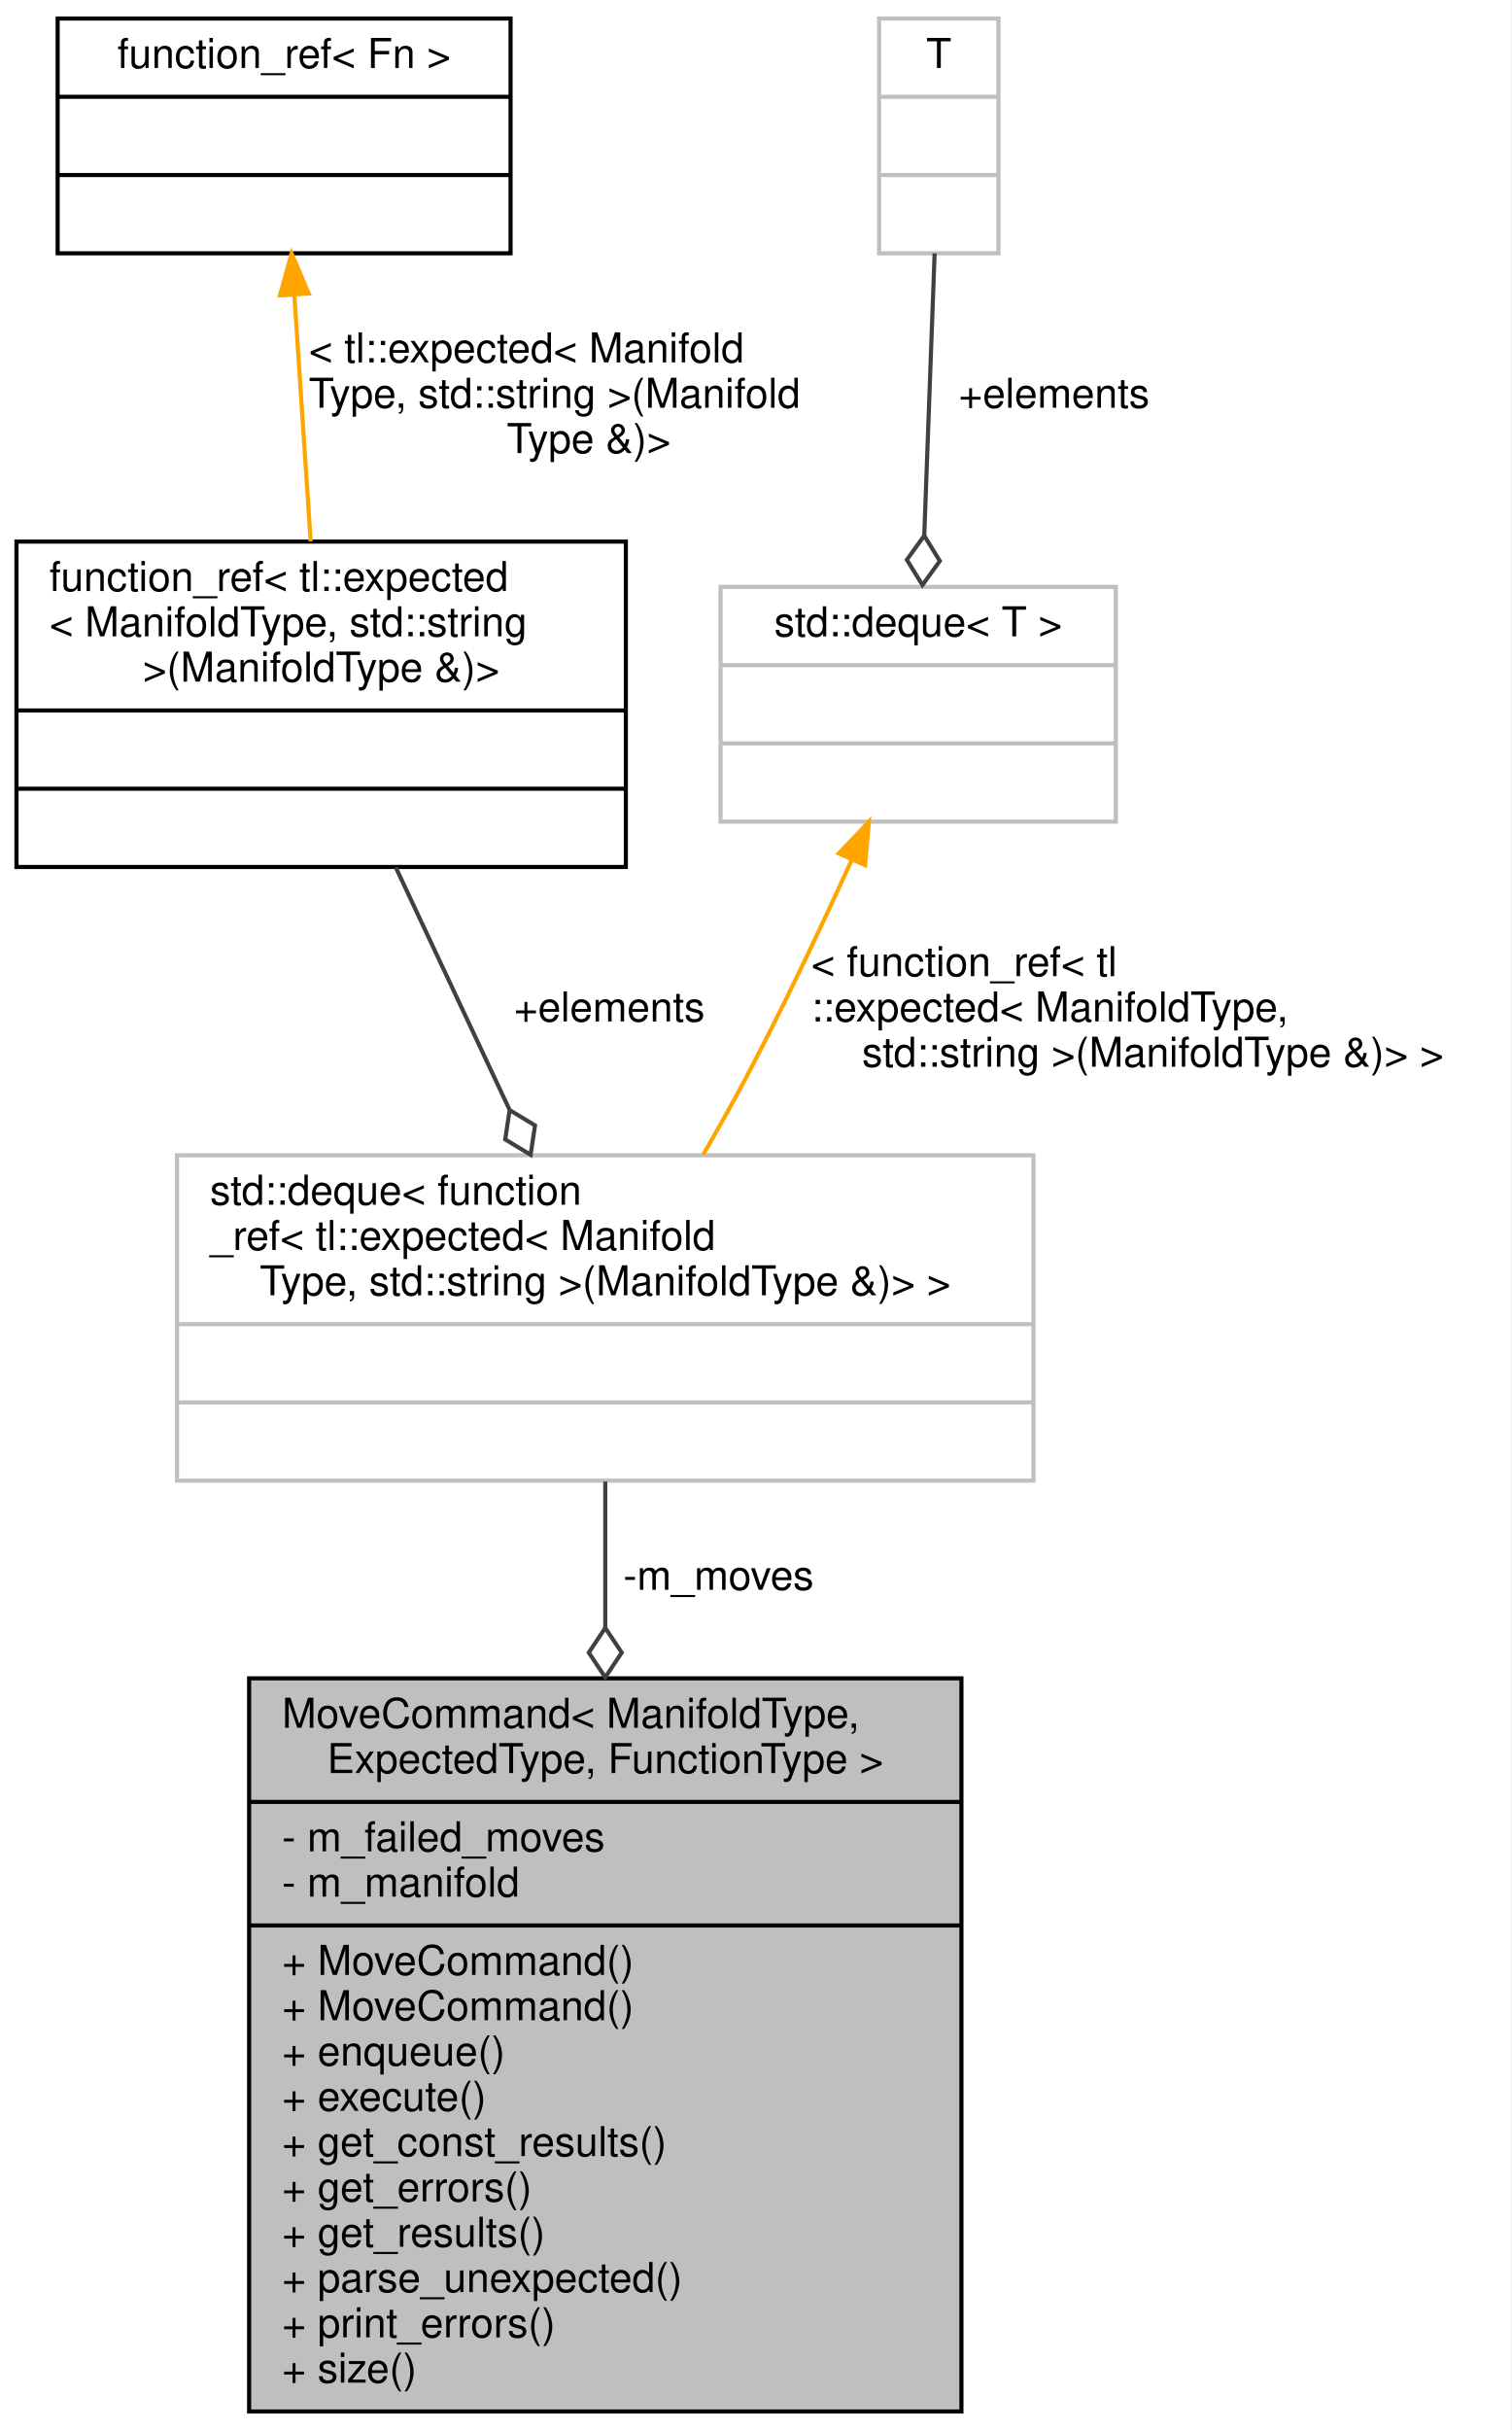
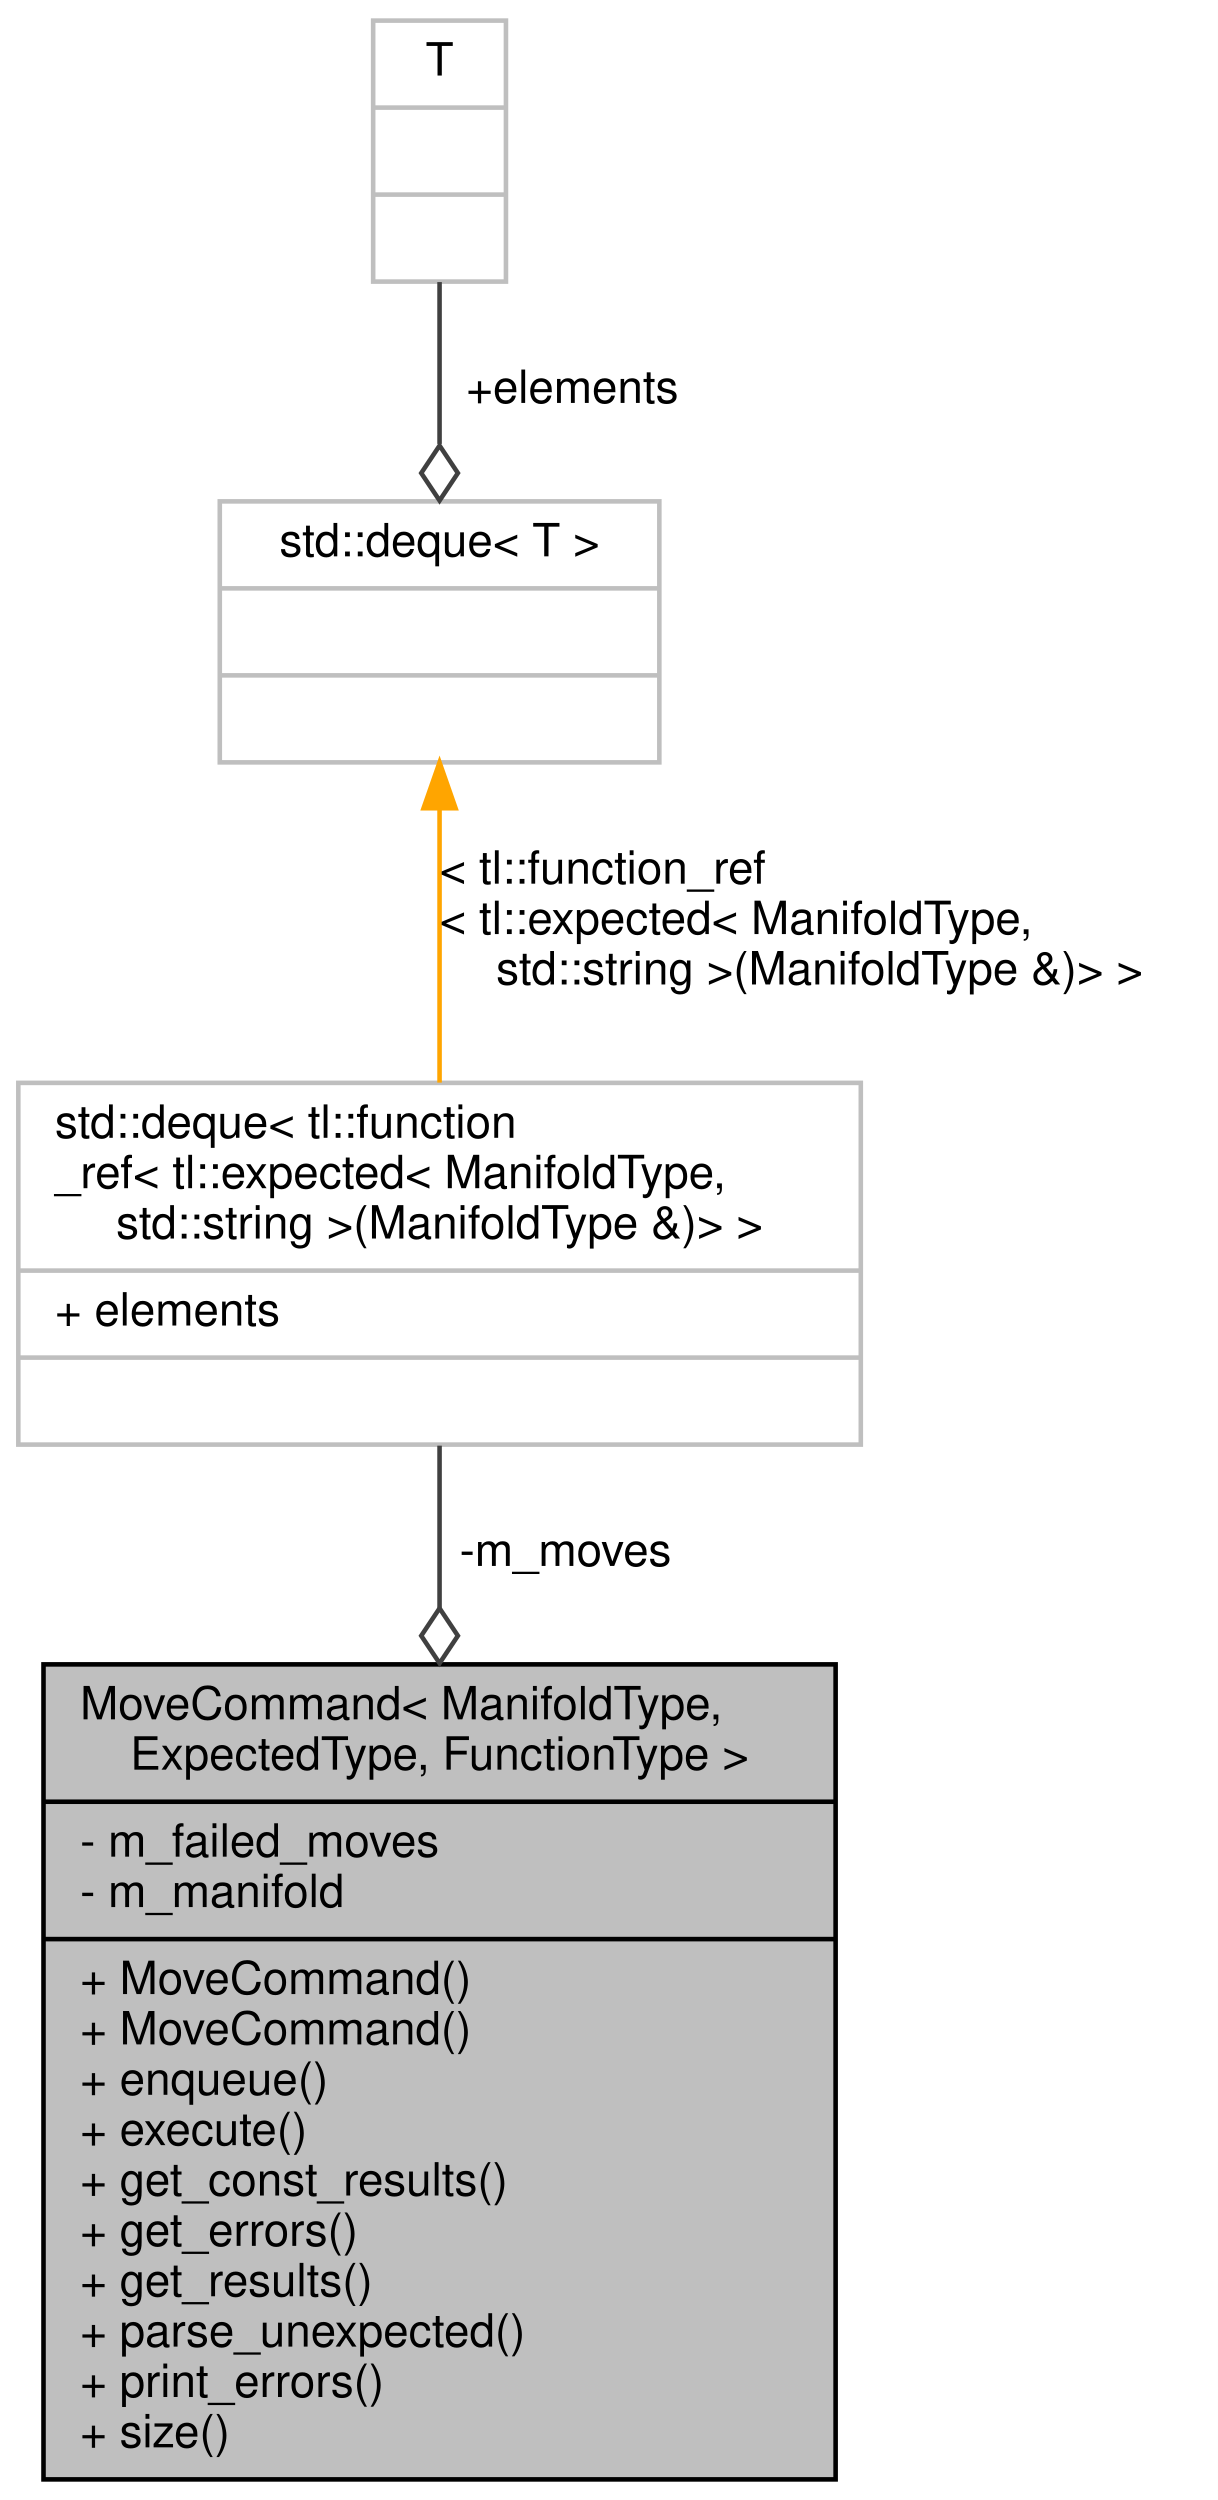
- <svg xmlns="http://www.w3.org/2000/svg" xmlns:xlink="http://www.w3.org/1999/xlink" width="367pt" height="590pt" viewBox="0.00 0.00 367.00 590.00">
-   <g id="graph0" class="graph" transform="scale(1 1) rotate(0) translate(4 586)">
-     <polygon fill="white" stroke="transparent" points="-4,4 -4,-586 363,-586 363,4 -4,4" />
+ <svg xmlns="http://www.w3.org/2000/svg" xmlns:xlink="http://www.w3.org/1999/xlink" width="266pt" height="546pt" viewBox="0.00 0.00 266.00 546.00">
+   <g id="graph0" class="graph" transform="scale(1 1) rotate(0) translate(4 542)">
+     <polygon fill="white" stroke="transparent" points="-4,4 -4,-542 262,-542 262,4 -4,4" />
    <g id="node1" class="node">
      <g id="a_node1">
        <a xlink:title=" ">
-           <polygon fill="#bfbfbf" stroke="black" points="56.5,-0.5 56.5,-178.5 229.5,-178.5 229.5,-0.5 56.5,-0.5" />
-           <text text-anchor="start" x="64.5" y="-166.5" font-family="Helvetica,sans-Serif" font-size="10.00">MoveCommand&lt; ManifoldType,</text>
-           <text text-anchor="middle" x="143" y="-155.5" font-family="Helvetica,sans-Serif" font-size="10.00"> ExpectedType, FunctionType &gt;</text>
-           <polyline fill="none" stroke="black" points="56.5,-148.5 229.5,-148.5 " />
-           <text text-anchor="start" x="64.5" y="-136.5" font-family="Helvetica,sans-Serif" font-size="10.00">- m_failed_moves</text>
-           <text text-anchor="start" x="64.5" y="-125.5" font-family="Helvetica,sans-Serif" font-size="10.00">- m_manifold</text>
-           <polyline fill="none" stroke="black" points="56.5,-118.5 229.5,-118.5 " />
-           <text text-anchor="start" x="64.5" y="-106.5" font-family="Helvetica,sans-Serif" font-size="10.00">+ MoveCommand()</text>
-           <text text-anchor="start" x="64.5" y="-95.5" font-family="Helvetica,sans-Serif" font-size="10.00">+ MoveCommand()</text>
-           <text text-anchor="start" x="64.5" y="-84.5" font-family="Helvetica,sans-Serif" font-size="10.00">+ enqueue()</text>
-           <text text-anchor="start" x="64.5" y="-73.5" font-family="Helvetica,sans-Serif" font-size="10.00">+ execute()</text>
-           <text text-anchor="start" x="64.5" y="-62.5" font-family="Helvetica,sans-Serif" font-size="10.00">+ get_const_results()</text>
-           <text text-anchor="start" x="64.5" y="-51.5" font-family="Helvetica,sans-Serif" font-size="10.00">+ get_errors()</text>
-           <text text-anchor="start" x="64.5" y="-40.5" font-family="Helvetica,sans-Serif" font-size="10.00">+ get_results()</text>
-           <text text-anchor="start" x="64.5" y="-29.5" font-family="Helvetica,sans-Serif" font-size="10.00">+ parse_unexpected()</text>
-           <text text-anchor="start" x="64.5" y="-18.5" font-family="Helvetica,sans-Serif" font-size="10.00">+ print_errors()</text>
-           <text text-anchor="start" x="64.5" y="-7.5" font-family="Helvetica,sans-Serif" font-size="10.00">+ size()</text>
+           <polygon fill="#bfbfbf" stroke="black" points="5.5,-0.5 5.5,-178.5 178.5,-178.5 178.5,-0.5 5.5,-0.5" />
+           <text text-anchor="start" x="13.5" y="-166.5" font-family="Helvetica,sans-Serif" font-size="10.00">MoveCommand&lt; ManifoldType,</text>
+           <text text-anchor="middle" x="92" y="-155.5" font-family="Helvetica,sans-Serif" font-size="10.00"> ExpectedType, FunctionType &gt;</text>
+           <polyline fill="none" stroke="black" points="5.5,-148.5 178.5,-148.5 " />
+           <text text-anchor="start" x="13.5" y="-136.5" font-family="Helvetica,sans-Serif" font-size="10.00">- m_failed_moves</text>
+           <text text-anchor="start" x="13.5" y="-125.5" font-family="Helvetica,sans-Serif" font-size="10.00">- m_manifold</text>
+           <polyline fill="none" stroke="black" points="5.5,-118.5 178.5,-118.5 " />
+           <text text-anchor="start" x="13.5" y="-106.5" font-family="Helvetica,sans-Serif" font-size="10.00">+ MoveCommand()</text>
+           <text text-anchor="start" x="13.5" y="-95.5" font-family="Helvetica,sans-Serif" font-size="10.00">+ MoveCommand()</text>
+           <text text-anchor="start" x="13.5" y="-84.5" font-family="Helvetica,sans-Serif" font-size="10.00">+ enqueue()</text>
+           <text text-anchor="start" x="13.5" y="-73.5" font-family="Helvetica,sans-Serif" font-size="10.00">+ execute()</text>
+           <text text-anchor="start" x="13.5" y="-62.5" font-family="Helvetica,sans-Serif" font-size="10.00">+ get_const_results()</text>
+           <text text-anchor="start" x="13.5" y="-51.5" font-family="Helvetica,sans-Serif" font-size="10.00">+ get_errors()</text>
+           <text text-anchor="start" x="13.5" y="-40.5" font-family="Helvetica,sans-Serif" font-size="10.00">+ get_results()</text>
+           <text text-anchor="start" x="13.5" y="-29.5" font-family="Helvetica,sans-Serif" font-size="10.00">+ parse_unexpected()</text>
+           <text text-anchor="start" x="13.5" y="-18.5" font-family="Helvetica,sans-Serif" font-size="10.00">+ print_errors()</text>
+           <text text-anchor="start" x="13.5" y="-7.5" font-family="Helvetica,sans-Serif" font-size="10.00">+ size()</text>
        </a>
      </g>
    </g>
    <g id="node2" class="node">
      <g id="a_node2">
        <a xlink:title=" ">
-           <polygon fill="white" stroke="#bfbfbf" points="39,-226.5 39,-305.5 247,-305.5 247,-226.5 39,-226.5" />
-           <text text-anchor="start" x="47" y="-293.5" font-family="Helvetica,sans-Serif" font-size="10.00">std::deque&lt; function</text>
-           <text text-anchor="start" x="47" y="-282.5" font-family="Helvetica,sans-Serif" font-size="10.00">_ref&lt; tl::expected&lt; Manifold</text>
-           <text text-anchor="middle" x="143" y="-271.5" font-family="Helvetica,sans-Serif" font-size="10.00">Type, std::string &gt;(ManifoldType &amp;)&gt; &gt;</text>
-           <polyline fill="none" stroke="#bfbfbf" points="39,-264.5 247,-264.5 " />
-           <text text-anchor="middle" x="143" y="-252.5" font-family="Helvetica,sans-Serif" font-size="10.00"> </text>
-           <polyline fill="none" stroke="#bfbfbf" points="39,-245.5 247,-245.5 " />
-           <text text-anchor="middle" x="143" y="-233.5" font-family="Helvetica,sans-Serif" font-size="10.00"> </text>
+           <polygon fill="white" stroke="#bfbfbf" points="0,-226.5 0,-305.5 184,-305.5 184,-226.5 0,-226.5" />
+           <text text-anchor="start" x="8" y="-293.5" font-family="Helvetica,sans-Serif" font-size="10.00">std::deque&lt; tl::function</text>
+           <text text-anchor="start" x="8" y="-282.5" font-family="Helvetica,sans-Serif" font-size="10.00">_ref&lt; tl::expected&lt; ManifoldType,</text>
+           <text text-anchor="middle" x="92" y="-271.5" font-family="Helvetica,sans-Serif" font-size="10.00"> std::string &gt;(ManifoldType &amp;)&gt; &gt;</text>
+           <polyline fill="none" stroke="#bfbfbf" points="0,-264.5 184,-264.5 " />
+           <text text-anchor="start" x="8" y="-252.5" font-family="Helvetica,sans-Serif" font-size="10.00">+ elements</text>
+           <polyline fill="none" stroke="#bfbfbf" points="0,-245.5 184,-245.5 " />
+           <text text-anchor="middle" x="92" y="-233.5" font-family="Helvetica,sans-Serif" font-size="10.00"> </text>
        </a>
      </g>
    </g>
    <g id="edge1" class="edge">
-       <path fill="none" stroke="#404040" d="M143,-226.27C143,-215.54 143,-203.38 143,-190.85" />
-       <polygon fill="none" stroke="#404040" points="143,-190.75 139,-184.75 143,-178.75 147,-184.75 143,-190.75" />
-       <text text-anchor="middle" x="170.5" y="-200" font-family="Helvetica,sans-Serif" font-size="10.00"> -m_moves</text>
+       <path fill="none" stroke="#404040" d="M92,-226.27C92,-215.54 92,-203.38 92,-190.85" />
+       <polygon fill="none" stroke="#404040" points="92,-190.75 88,-184.75 92,-178.75 96,-184.75 92,-190.75" />
+       <text text-anchor="middle" x="119.5" y="-200" font-family="Helvetica,sans-Serif" font-size="10.00"> -m_moves</text>
    </g>
    <g id="node3" class="node">
      <g id="a_node3">
-         <a xlink:href="classfunction__ref.html" target="_top" xlink:title=" ">
-           <polygon fill="white" stroke="black" points="0,-375.5 0,-454.5 148,-454.5 148,-375.5 0,-375.5" />
-           <text text-anchor="start" x="8" y="-442.5" font-family="Helvetica,sans-Serif" font-size="10.00">function_ref&lt; tl::expected</text>
-           <text text-anchor="start" x="8" y="-431.5" font-family="Helvetica,sans-Serif" font-size="10.00">&lt; ManifoldType, std::string</text>
-           <text text-anchor="middle" x="74" y="-420.5" font-family="Helvetica,sans-Serif" font-size="10.00"> &gt;(ManifoldType &amp;)&gt;</text>
-           <polyline fill="none" stroke="black" points="0,-413.5 148,-413.5 " />
-           <text text-anchor="middle" x="74" y="-401.5" font-family="Helvetica,sans-Serif" font-size="10.00"> </text>
-           <polyline fill="none" stroke="black" points="0,-394.5 148,-394.5 " />
-           <text text-anchor="middle" x="74" y="-382.5" font-family="Helvetica,sans-Serif" font-size="10.00"> </text>
+         <a xlink:title="STL class.">
+           <polygon fill="white" stroke="#bfbfbf" points="44,-375.5 44,-432.5 140,-432.5 140,-375.5 44,-375.5" />
+           <text text-anchor="middle" x="92" y="-420.5" font-family="Helvetica,sans-Serif" font-size="10.00">std::deque&lt; T &gt;</text>
+           <polyline fill="none" stroke="#bfbfbf" points="44,-413.5 140,-413.5 " />
+           <text text-anchor="middle" x="92" y="-401.5" font-family="Helvetica,sans-Serif" font-size="10.00"> </text>
+           <polyline fill="none" stroke="#bfbfbf" points="44,-394.5 140,-394.5 " />
+           <text text-anchor="middle" x="92" y="-382.5" font-family="Helvetica,sans-Serif" font-size="10.00"> </text>
        </a>
      </g>
    </g>
    <g id="edge2" class="edge">
-       <path fill="none" stroke="#404040" d="M92.13,-375.38C100.57,-357.39 110.72,-335.77 119.73,-316.59" />
-       <polygon fill="none" stroke="#404040" points="119.77,-316.48 118.7,-309.35 124.87,-305.62 125.94,-312.75 119.77,-316.48" />
-       <text text-anchor="middle" x="144" y="-338" font-family="Helvetica,sans-Serif" font-size="10.00"> +elements</text>
+       <path fill="none" stroke="orange" d="M92,-365.3C92,-346.69 92,-324.28 92,-305.56" />
+       <polygon fill="orange" stroke="orange" points="88.5,-365.48 92,-375.48 95.5,-365.48 88.5,-365.48" />
+       <text text-anchor="start" x="92" y="-349" font-family="Helvetica,sans-Serif" font-size="10.00"> &lt; tl::function_ref</text>
+       <text text-anchor="start" x="92" y="-338" font-family="Helvetica,sans-Serif" font-size="10.00">&lt; tl::expected&lt; ManifoldType,</text>
+       <text text-anchor="middle" x="175" y="-327" font-family="Helvetica,sans-Serif" font-size="10.00"> std::string &gt;(ManifoldType &amp;)&gt; &gt;</text>
    </g>
    <g id="node4" class="node">
      <g id="a_node4">
-         <a xlink:href="classfunction__ref.html" target="_top" xlink:title=" ">
-           <polygon fill="white" stroke="black" points="10,-524.5 10,-581.5 120,-581.5 120,-524.5 10,-524.5" />
-           <text text-anchor="middle" x="65" y="-569.5" font-family="Helvetica,sans-Serif" font-size="10.00">function_ref&lt; Fn &gt;</text>
-           <polyline fill="none" stroke="black" points="10,-562.5 120,-562.5 " />
-           <text text-anchor="middle" x="65" y="-550.5" font-family="Helvetica,sans-Serif" font-size="10.00"> </text>
-           <polyline fill="none" stroke="black" points="10,-543.5 120,-543.5 " />
-           <text text-anchor="middle" x="65" y="-531.5" font-family="Helvetica,sans-Serif" font-size="10.00"> </text>
+         <a xlink:title=" ">
+           <polygon fill="white" stroke="#bfbfbf" points="77.5,-480.5 77.5,-537.5 106.5,-537.5 106.5,-480.5 77.5,-480.5" />
+           <text text-anchor="middle" x="92" y="-525.5" font-family="Helvetica,sans-Serif" font-size="10.00">T</text>
+           <polyline fill="none" stroke="#bfbfbf" points="77.5,-518.5 106.5,-518.5 " />
+           <text text-anchor="middle" x="92" y="-506.5" font-family="Helvetica,sans-Serif" font-size="10.00"> </text>
+           <polyline fill="none" stroke="#bfbfbf" points="77.5,-499.5 106.5,-499.5 " />
+           <text text-anchor="middle" x="92" y="-487.5" font-family="Helvetica,sans-Serif" font-size="10.00"> </text>
        </a>
      </g>
    </g>
    <g id="edge3" class="edge">
-       <path fill="none" stroke="orange" d="M67.49,-514.3C68.73,-495.69 70.21,-473.28 71.45,-454.56" />
-       <polygon fill="orange" stroke="orange" points="63.99,-514.27 66.82,-524.48 70.97,-514.73 63.99,-514.27" />
-       <text text-anchor="start" x="71" y="-498" font-family="Helvetica,sans-Serif" font-size="10.00"> &lt; tl::expected&lt; Manifold</text>
-       <text text-anchor="start" x="71" y="-487" font-family="Helvetica,sans-Serif" font-size="10.00">Type, std::string &gt;(Manifold</text>
-       <text text-anchor="middle" x="139" y="-476" font-family="Helvetica,sans-Serif" font-size="10.00">Type &amp;)&gt;</text>
-     </g>
-     <g id="node5" class="node">
-       <g id="a_node5">
-         <a xlink:title="STL class.">
-           <polygon fill="white" stroke="#bfbfbf" points="171,-386.5 171,-443.5 267,-443.5 267,-386.5 171,-386.5" />
-           <text text-anchor="middle" x="219" y="-431.5" font-family="Helvetica,sans-Serif" font-size="10.00">std::deque&lt; T &gt;</text>
-           <polyline fill="none" stroke="#bfbfbf" points="171,-424.5 267,-424.5 " />
-           <text text-anchor="middle" x="219" y="-412.5" font-family="Helvetica,sans-Serif" font-size="10.00"> </text>
-           <polyline fill="none" stroke="#bfbfbf" points="171,-405.5 267,-405.5 " />
-           <text text-anchor="middle" x="219" y="-393.5" font-family="Helvetica,sans-Serif" font-size="10.00"> </text>
-         </a>
-       </g>
-     </g>
-     <g id="edge4" class="edge">
-       <path fill="none" stroke="orange" d="M202.84,-377.18C195.35,-360.72 186.11,-341.19 177,-324 173.82,-317.99 170.3,-311.73 166.76,-305.64" />
-       <polygon fill="orange" stroke="orange" points="199.72,-378.79 207.02,-386.47 206.11,-375.92 199.72,-378.79" />
-       <text text-anchor="start" x="193" y="-349" font-family="Helvetica,sans-Serif" font-size="10.00"> &lt; function_ref&lt; tl</text>
-       <text text-anchor="start" x="193" y="-338" font-family="Helvetica,sans-Serif" font-size="10.00">::expected&lt; ManifoldType,</text>
-       <text text-anchor="middle" x="276" y="-327" font-family="Helvetica,sans-Serif" font-size="10.00"> std::string &gt;(ManifoldType &amp;)&gt; &gt;</text>
-     </g>
-     <g id="node6" class="node">
-       <g id="a_node6">
-         <a xlink:title=" ">
-           <polygon fill="white" stroke="#bfbfbf" points="209.5,-524.5 209.5,-581.5 238.5,-581.5 238.5,-524.5 209.5,-524.5" />
-           <text text-anchor="middle" x="224" y="-569.5" font-family="Helvetica,sans-Serif" font-size="10.00">T</text>
-           <polyline fill="none" stroke="#bfbfbf" points="209.5,-562.5 238.5,-562.5 " />
-           <text text-anchor="middle" x="224" y="-550.5" font-family="Helvetica,sans-Serif" font-size="10.00"> </text>
-           <polyline fill="none" stroke="#bfbfbf" points="209.5,-543.5 238.5,-543.5 " />
-           <text text-anchor="middle" x="224" y="-531.5" font-family="Helvetica,sans-Serif" font-size="10.00"> </text>
-         </a>
-       </g>
-     </g>
-     <g id="edge5" class="edge">
-       <path fill="none" stroke="#404040" d="M222.99,-524.48C222.26,-504.79 221.28,-477.99 220.47,-455.95" />
-       <polygon fill="none" stroke="#404040" points="220.47,-455.94 216.25,-450.09 220.03,-443.95 224.25,-449.8 220.47,-455.94" />
-       <text text-anchor="middle" x="252" y="-487" font-family="Helvetica,sans-Serif" font-size="10.00"> +elements</text>
+       <path fill="none" stroke="#404040" d="M92,-480.4C92,-469.55 92,-456.87 92,-445.05" />
+       <polygon fill="none" stroke="#404040" points="92,-444.68 88,-438.68 92,-432.68 96,-438.68 92,-444.68" />
+       <text text-anchor="middle" x="121" y="-454" font-family="Helvetica,sans-Serif" font-size="10.00"> +elements</text>
    </g>
  </g>
</svg>
